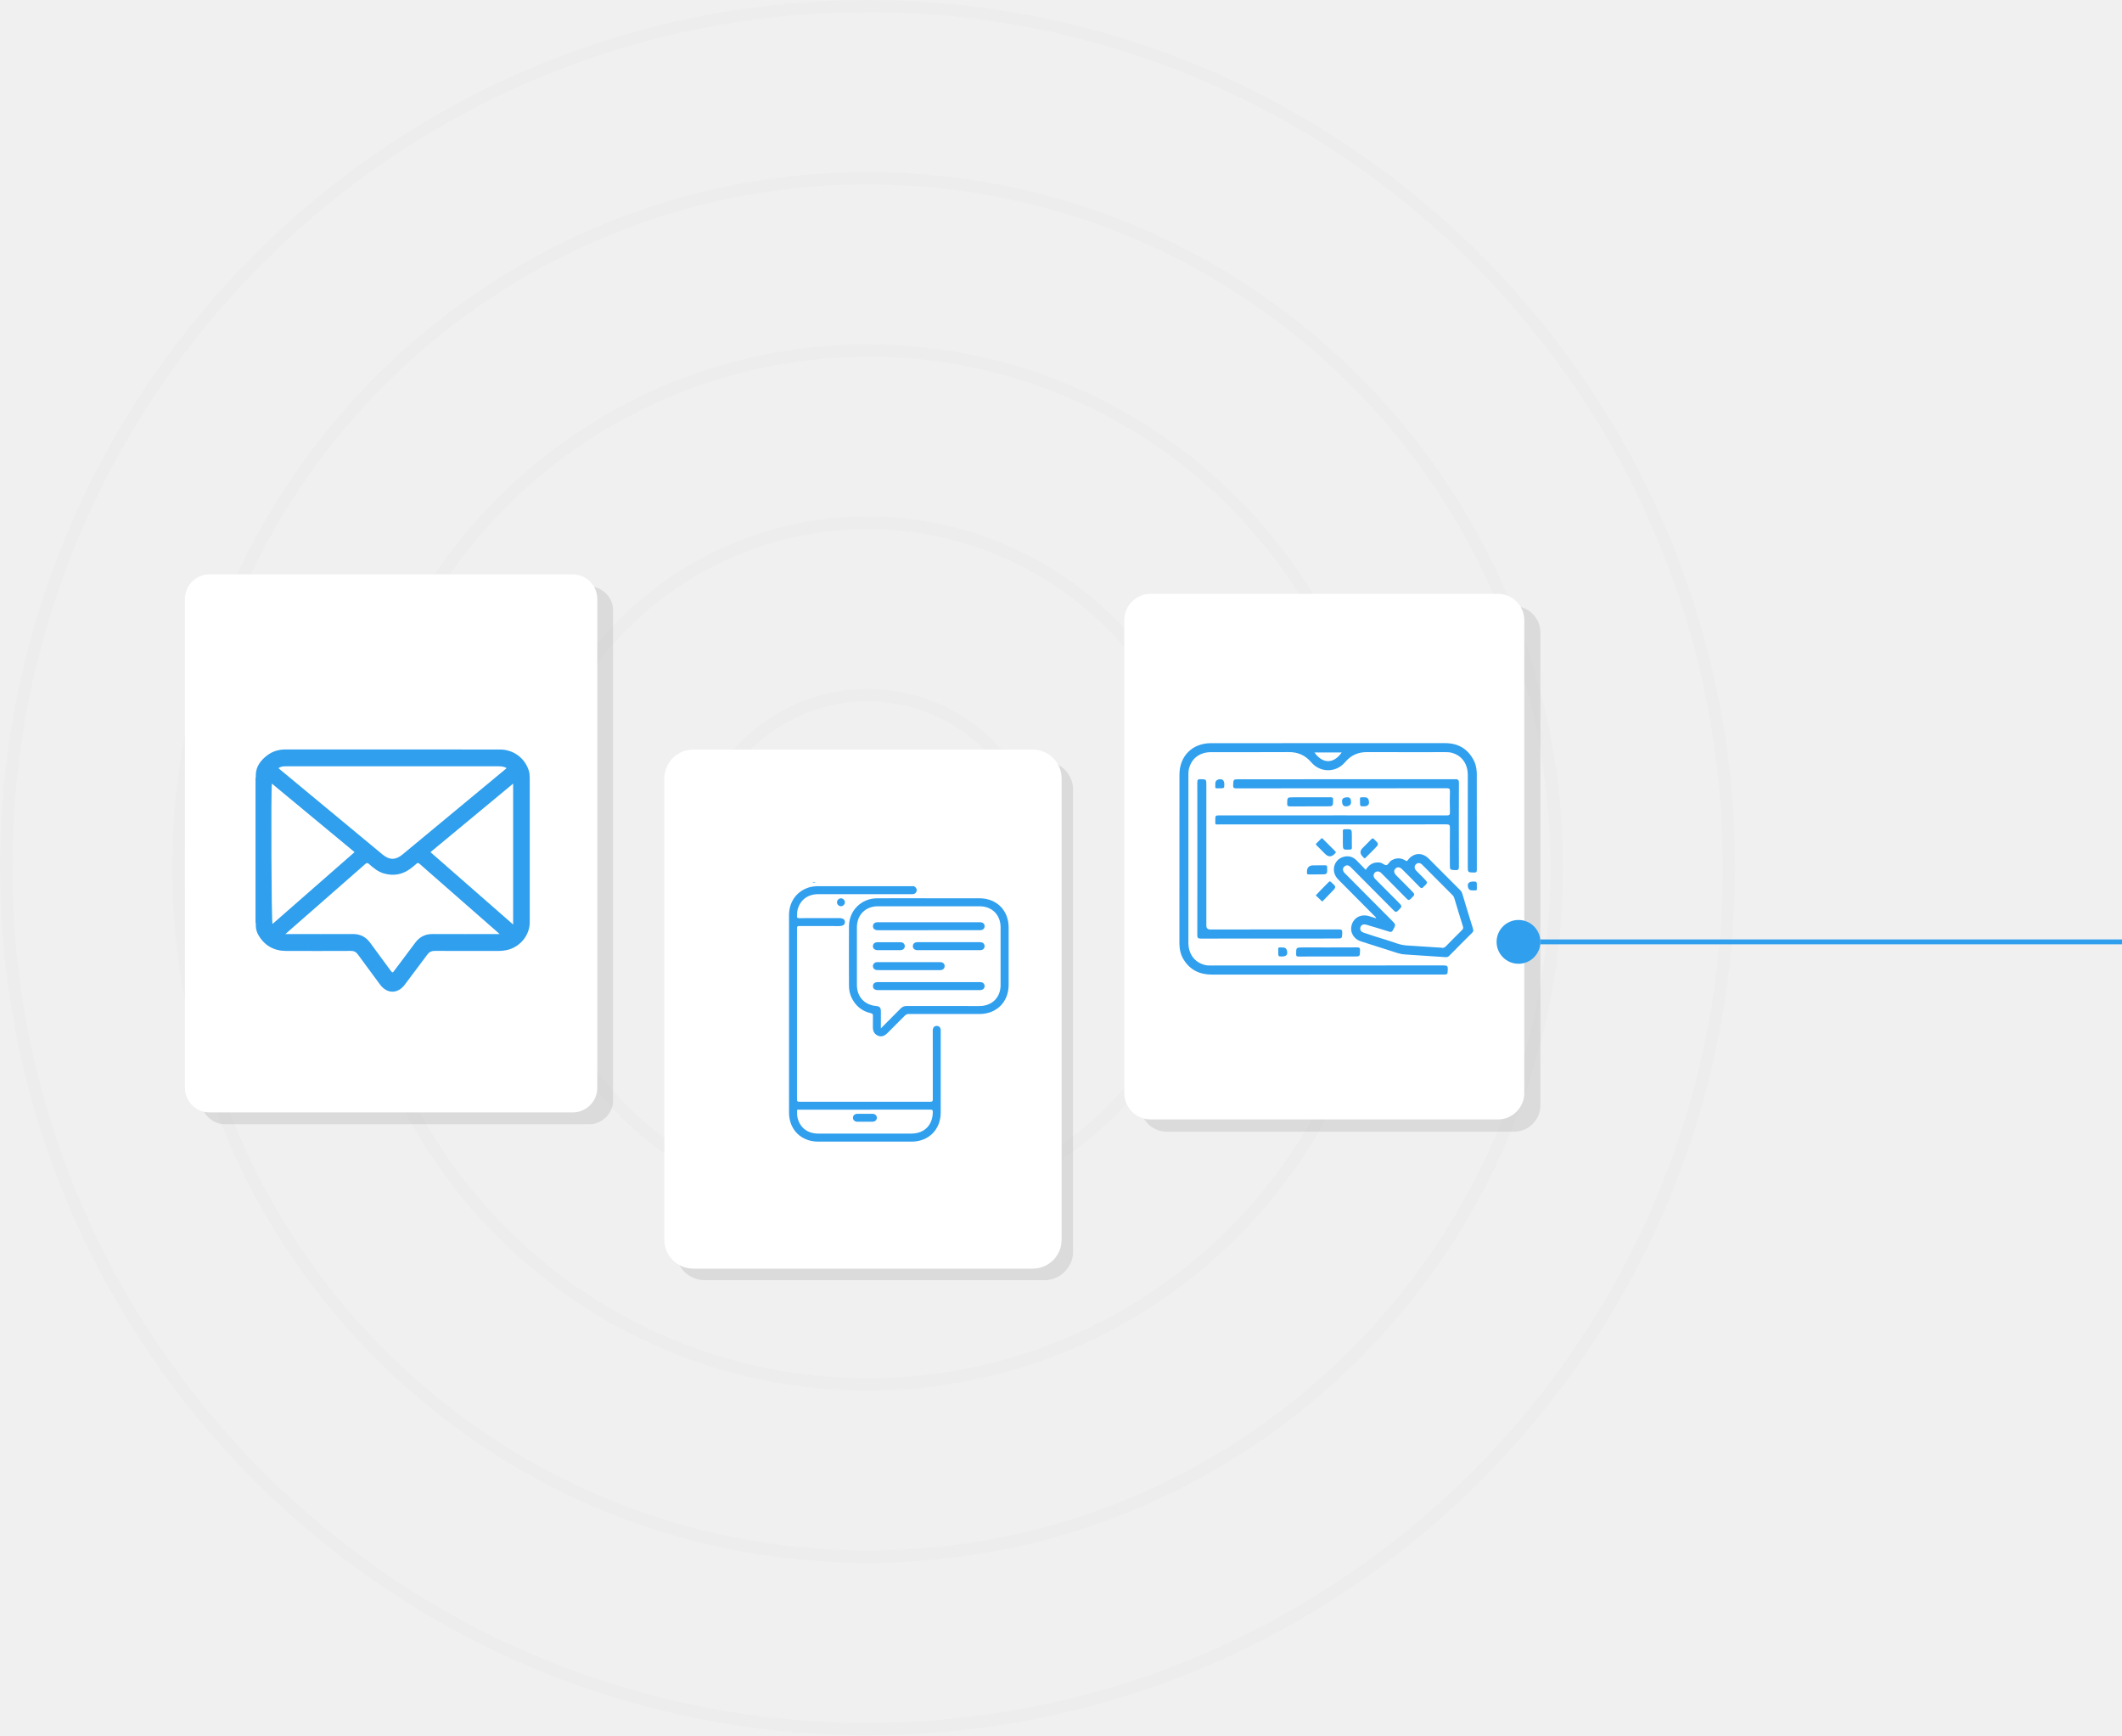
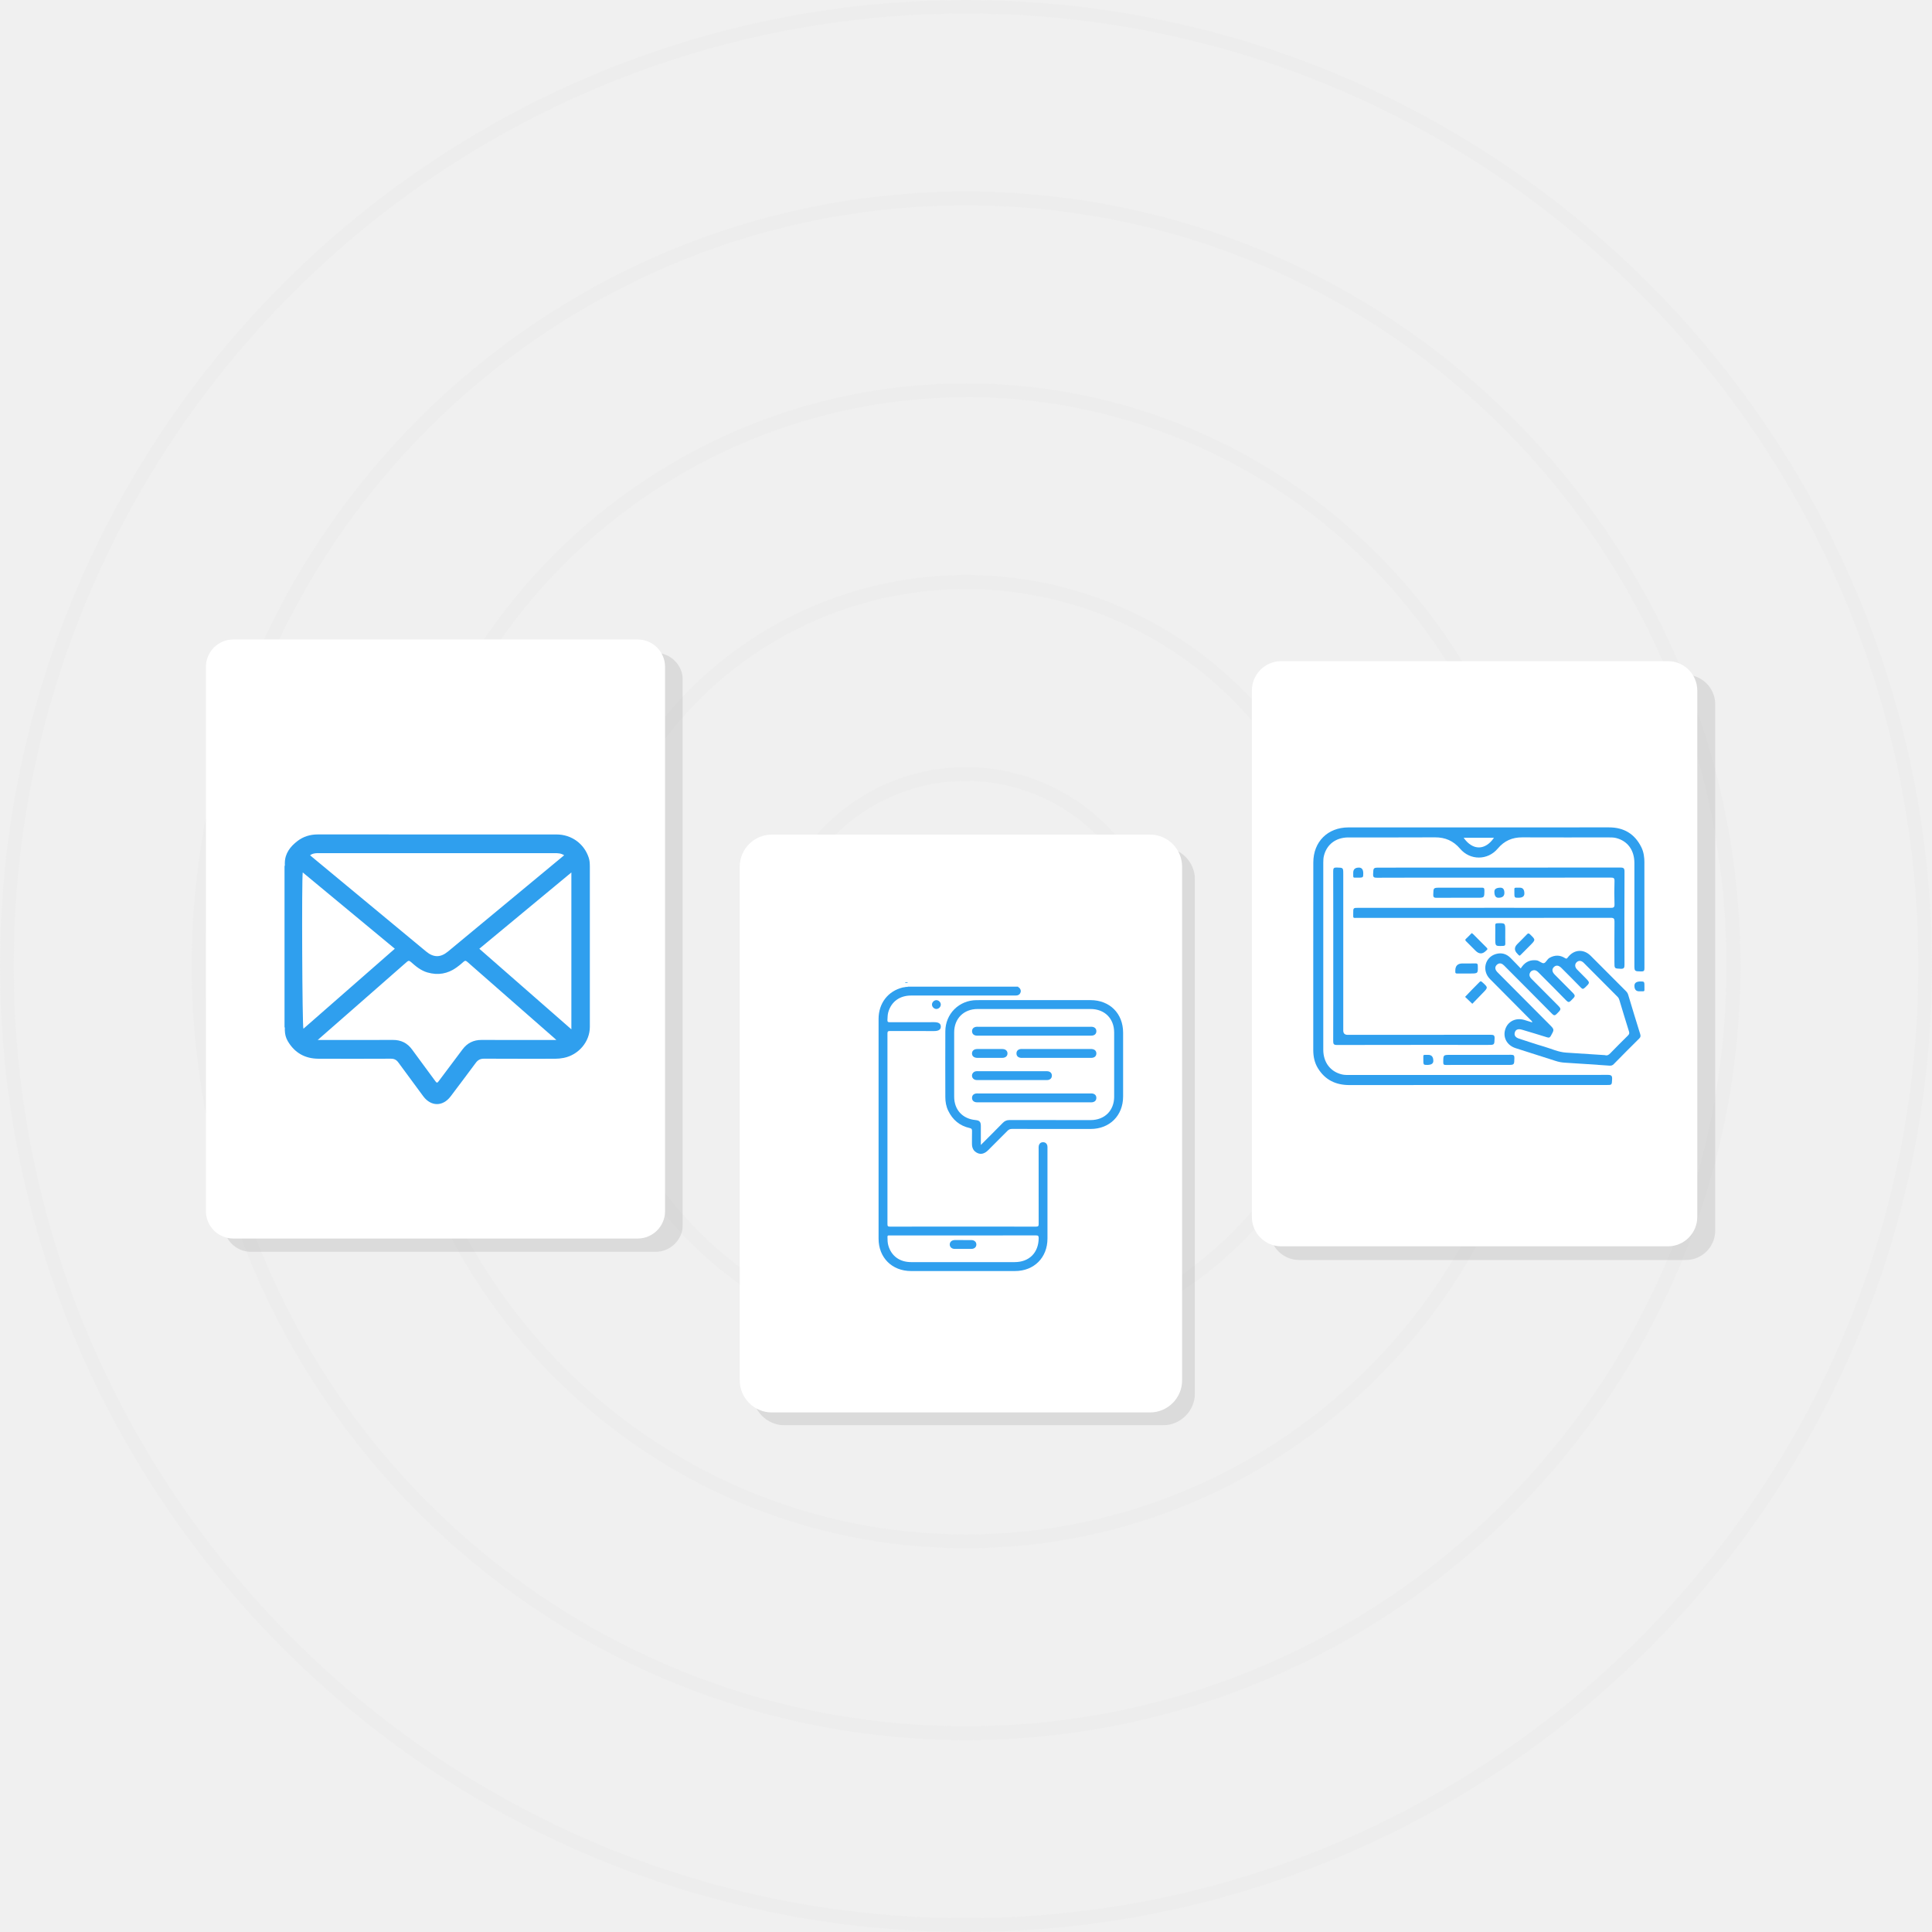
- <svg xmlns="http://www.w3.org/2000/svg" width="872" height="713" viewBox="0 0 872 713" fill="none">
+ <svg xmlns="http://www.w3.org/2000/svg" width="713" height="713" viewBox="0 0 713 713" fill="none">
  <g opacity="0.15">
    <path d="M356.5 713C159.89 713 0 553.045 0 356.5C0 159.955 159.955 0 356.5 0C553.045 0 713 159.955 713 356.5C713 553.045 553.175 713 356.5 713ZM356.5 5.023C162.742 5.023 5.104 162.661 5.104 356.435C5.104 550.209 162.807 707.847 356.5 707.847C550.193 707.847 707.912 550.209 707.912 356.435C707.912 162.661 550.339 5.023 356.5 5.023Z" fill="#E0E0E0" />
    <path d="M356.501 642.202C198.928 642.202 70.733 514.008 70.733 356.435C70.733 198.862 198.992 70.668 356.501 70.668C514.009 70.668 642.333 198.878 642.333 356.435C642.333 513.992 514.138 642.202 356.501 642.202ZM356.501 75.821C201.78 75.821 75.886 201.698 75.886 356.435C75.886 511.172 201.844 637.033 356.501 637.033C511.157 637.033 637.115 511.156 637.115 356.435C637.115 201.714 511.303 75.821 356.501 75.821Z" fill="#E0E0E0" />
    <path d="M356.501 571.405C237.965 571.405 141.531 474.971 141.531 356.435C141.531 237.899 238.029 141.466 356.501 141.466C474.972 141.466 571.47 237.899 571.47 356.435C571.47 474.971 475.102 571.405 356.501 571.405ZM356.501 146.619C300.885 146.7 247.571 168.834 208.251 208.167C168.931 247.499 146.813 300.819 146.749 356.435C146.749 472.119 240.881 566.252 356.566 566.252C412.221 566.252 465.597 544.143 504.951 504.788C544.305 465.434 566.414 412.058 566.414 356.403C566.414 300.747 544.305 247.371 504.951 208.017C465.597 168.663 412.221 146.554 356.566 146.554L356.501 146.619Z" fill="#E0E0E0" />
    <path d="M356.501 500.607C327.977 500.607 300.093 492.149 276.376 476.302C252.659 460.454 234.174 437.93 223.258 411.577C212.343 385.224 209.487 356.227 215.051 328.251C220.616 300.274 234.352 274.577 254.522 254.407C274.691 234.238 300.389 220.502 328.365 214.937C356.341 209.373 385.339 212.229 411.692 223.144C438.044 234.06 460.569 252.545 476.416 276.262C492.263 299.979 500.721 327.862 500.721 356.387C500.691 394.627 485.487 431.293 458.447 458.333C431.407 485.373 394.741 500.577 356.501 500.607ZM356.501 217.416C329.005 217.416 302.128 225.57 279.266 240.845C256.405 256.121 238.586 277.833 228.064 303.235C217.542 328.637 214.789 356.589 220.153 383.556C225.517 410.523 238.758 435.294 258.2 454.736C277.642 474.178 302.413 487.419 329.38 492.783C356.347 498.147 384.299 495.394 409.701 484.872C435.103 474.35 456.815 456.531 472.091 433.67C487.366 410.808 495.52 383.93 495.52 356.435C495.477 319.578 480.816 284.243 454.755 258.181C428.693 232.12 393.358 217.459 356.501 217.416Z" fill="#E0E0E0" />
    <path d="M356.501 429.809C341.989 429.809 327.803 425.506 315.737 417.444C303.67 409.381 294.266 397.922 288.712 384.514C283.159 371.107 281.706 356.354 284.537 342.121C287.368 327.888 294.356 314.813 304.618 304.552C314.879 294.29 327.953 287.302 342.187 284.471C356.42 281.64 371.173 283.093 384.58 288.646C397.988 294.2 409.447 303.604 417.51 315.671C425.572 327.737 429.875 341.923 429.875 356.435C429.854 375.889 422.117 394.539 408.361 408.295C394.605 422.051 375.955 429.788 356.501 429.809ZM356.501 288.214C343.008 288.214 329.818 292.215 318.6 299.711C307.381 307.208 298.637 317.862 293.473 330.328C288.31 342.794 286.959 356.511 289.591 369.745C292.223 382.978 298.721 395.134 308.262 404.675C317.802 414.216 329.958 420.713 343.192 423.346C356.425 425.978 370.142 424.627 382.608 419.463C395.074 414.3 405.729 405.556 413.225 394.337C420.721 383.118 424.722 369.928 424.722 356.435C424.701 338.348 417.506 321.009 404.717 308.219C391.928 295.43 374.588 288.236 356.501 288.214Z" fill="#E0E0E0" />
  </g>
  <g clip-path="url(#clip0_678_186)">
    <path opacity="0.1" d="M241.893 240.917H92.681C87.096 240.917 82.568 245.438 82.568 251.015V451.896C82.568 457.473 87.096 461.994 92.681 461.994H241.893C247.478 461.994 252.005 457.473 252.005 451.896V251.015C252.005 245.438 247.478 240.917 241.893 240.917Z" fill="#231F20" />
    <path d="M235.324 236H86.113C80.528 236 76 240.521 76 246.099V446.979C76 452.557 80.528 457.078 86.113 457.078H235.324C240.909 457.078 245.437 452.557 245.437 446.979V246.099C245.437 240.521 240.909 236 235.324 236Z" fill="white" />
    <path d="M217.676 319.716C217.676 318.66 217.619 317.605 217.286 316.577C215.607 311.384 210.915 307.958 205.415 307.958C176.031 307.958 146.648 307.958 117.27 307.946C114.489 307.946 111.963 308.703 109.781 310.379C107.146 312.406 105.179 314.889 105.117 318.434C105.06 318.852 105.236 319.292 105.004 319.699V378.986C105.236 379.392 105.066 379.833 105.117 380.256C105.151 381.667 105.479 382.994 106.202 384.23C108.746 388.554 112.556 390.699 117.542 390.721C126.445 390.755 135.348 390.75 144.251 390.71C145.484 390.704 146.292 391.116 147.01 392.099C150.051 396.27 153.115 400.419 156.19 404.562C159.056 408.418 163.431 408.429 166.309 404.613C169.418 400.492 172.527 396.372 175.596 392.223C176.387 391.15 177.298 390.699 178.649 390.704C187.365 390.755 196.088 390.727 204.804 390.733C205.912 390.733 206.997 390.625 208.077 390.405C213.566 389.288 217.676 384.427 217.681 378.98C217.693 359.223 217.687 339.467 217.681 319.71L217.676 319.716ZM116.564 314.884C116.999 314.833 117.44 314.856 117.881 314.856C146.823 314.856 175.766 314.856 204.708 314.856C205.884 314.856 207.048 314.884 208.201 315.629C203.549 319.49 198.987 323.272 194.426 327.048C184.731 335.081 175.036 343.113 165.342 351.146C162.572 353.443 160.011 353.432 157.253 351.146C143.251 339.534 129.243 327.929 115.241 316.323C114.987 316.114 114.738 315.905 114.433 315.646C115.083 315.11 115.818 314.968 116.564 314.889V314.884ZM111.731 321.968C123.059 331.355 134.348 340.714 145.704 350.124C134.444 359.986 123.212 369.813 111.974 379.652C111.533 378.811 111.312 324.638 111.725 321.968H111.731ZM203.945 383.801C195.223 383.801 186.5 383.829 177.784 383.784C174.759 383.767 172.436 384.913 170.644 387.34C167.756 391.252 164.788 395.107 161.888 399.019C161.408 399.663 161.198 399.73 160.69 399.036C157.852 395.13 154.941 391.28 152.109 387.368C150.339 384.924 148.016 383.773 144.986 383.784C136.19 383.829 127.4 383.801 118.605 383.801H117.248C122.737 378.991 127.994 374.385 133.257 369.785C138.875 364.863 144.506 359.957 150.108 355.012C150.684 354.504 151.006 354.454 151.6 354.979C153.431 356.604 155.303 358.185 157.745 358.885C161.628 360.002 165.201 359.398 168.474 357.056C169.367 356.418 170.22 355.718 171.029 354.979C171.543 354.504 171.854 354.442 172.436 354.95C179.276 360.979 186.139 366.974 193.001 372.98C196.828 376.333 200.655 379.686 204.488 383.039C204.702 383.225 204.906 383.423 205.313 383.795H203.962L203.945 383.801ZM210.864 379.872C199.411 369.847 188.174 360.008 176.891 350.135C188.224 340.742 199.513 331.389 210.864 321.979V379.872Z" fill="#2F9FEE" />
  </g>
  <g clip-path="url(#clip1_678_186)">
    <path opacity="0.1" d="M429.136 312.747H289.612C283.06 312.747 277.748 318.057 277.748 324.608V514.146C277.748 520.696 283.06 526.007 289.612 526.007H429.136C435.688 526.007 441 520.696 441 514.146V324.608C441 318.057 435.688 312.747 429.136 312.747Z" fill="#231F20" />
    <path d="M424.388 308H284.864C278.312 308 273 313.31 273 319.861V509.399C273 515.95 278.312 521.26 284.864 521.26H424.388C430.94 521.26 436.252 515.95 436.252 509.399V319.861C436.252 313.31 430.94 308 424.388 308Z" fill="white" />
    <path d="M335.118 362.528C334.8 362.8 334.429 362.766 334.051 362.7C334.051 362.641 334.071 362.587 334.091 362.528H335.118Z" fill="#2F9FEE" />
    <path d="M347.201 370.742C347.201 371.591 346.412 372.366 345.563 372.36C344.715 372.36 343.939 371.571 343.945 370.722C343.945 369.874 344.735 369.098 345.583 369.105C346.432 369.105 347.208 369.893 347.201 370.742Z" fill="#2F9FEE" />
    <path d="M386.554 422.958C386.388 422.076 385.845 421.533 384.943 421.533C384.041 421.533 383.497 422.076 383.338 422.958C383.278 423.29 383.305 423.641 383.305 423.979C383.305 433.201 383.298 442.423 383.318 451.652C383.318 452.381 383.232 452.686 382.363 452.686C364.391 452.653 346.413 452.66 328.441 452.686C327.645 452.686 327.512 452.461 327.512 451.725C327.532 428.289 327.532 404.859 327.512 381.423C327.512 380.64 327.718 380.488 328.467 380.488C333.866 380.521 339.264 380.508 344.662 380.508C346.419 380.508 347.222 379.977 347.202 378.844C347.182 377.737 346.399 377.233 344.708 377.233C339.277 377.233 333.839 377.219 328.408 377.253C327.698 377.253 327.466 377.107 327.506 376.371C327.565 375.416 327.559 374.455 327.824 373.533C328.932 369.662 332.015 367.407 336.226 367.401C348.906 367.394 361.579 367.401 374.259 367.401C374.637 367.401 375.015 367.421 375.38 367.348C376.036 367.228 376.474 366.811 376.66 366.168C376.845 365.544 376.6 365.034 376.202 364.57C376.056 364.397 375.751 364.404 375.705 364.119H335.106C334.781 364.358 334.376 364.119 334.038 364.291C333.733 364.338 333.428 364.358 333.129 364.431C327.678 365.783 324.236 370.271 324.236 376.053C324.236 403.076 324.236 430.092 324.236 457.115C324.236 464.142 329.19 469.075 336.24 469.075C349.019 469.075 361.798 469.075 374.577 469.075C381.62 469.075 386.561 464.129 386.567 457.095C386.567 446.03 386.567 434.958 386.567 423.893C386.567 423.588 386.594 423.27 386.534 422.971L386.554 422.958ZM374.478 465.78C361.738 465.78 349.006 465.78 336.266 465.78C332.035 465.78 328.978 463.559 327.844 459.687C327.532 458.626 327.539 457.532 327.519 456.439C327.506 455.902 327.804 455.935 328.162 455.941C329.184 455.948 330.211 455.941 331.233 455.941H355.412C364.358 455.941 373.304 455.955 382.25 455.921C383.059 455.921 383.331 456.047 383.324 456.942C383.278 462.306 379.836 465.773 374.471 465.78H374.478Z" fill="#2F9FEE" />
    <path d="M402.41 369.091C395.506 369.091 388.603 369.091 381.706 369.091C374.597 369.091 367.494 369.058 360.385 369.098C353.926 369.138 348.899 374.15 348.873 380.607C348.833 388.702 348.853 396.797 348.873 404.892C348.873 406.609 349.164 408.286 349.914 409.858C351.539 413.265 354.158 415.48 357.865 416.302C358.595 416.461 358.747 416.773 358.727 417.462C358.674 418.96 358.727 420.465 358.701 421.97C358.668 423.581 359.218 424.848 360.75 425.537C362.07 426.134 363.389 425.763 364.702 424.45C367.07 422.083 369.451 419.729 371.798 417.336C372.289 416.839 372.766 416.62 373.483 416.627C383.152 416.653 392.821 416.647 402.49 416.64C409.532 416.64 414.473 411.694 414.48 404.667C414.48 396.81 414.48 388.954 414.48 381.098C414.48 374.004 409.539 369.091 402.417 369.091H402.41ZM411.184 404.706C411.177 409.871 407.669 413.358 402.483 413.365C392.509 413.372 382.535 413.378 372.554 413.352C371.553 413.352 370.81 413.657 370.114 414.366C367.488 417.051 364.815 419.696 361.977 422.541C361.977 420.054 361.977 417.813 361.977 415.573C361.977 414.001 361.513 413.497 359.961 413.345C355.193 412.874 352.149 409.553 352.135 404.753C352.122 396.83 352.122 388.908 352.135 380.985C352.149 375.88 355.657 372.38 360.776 372.373C374.683 372.36 388.583 372.366 402.49 372.373C407.669 372.373 411.17 375.874 411.177 381.038C411.19 388.928 411.19 396.817 411.177 404.706H411.184Z" fill="#2F9FEE" />
    <path d="M355.431 457.645C356.453 457.645 357.474 457.625 358.495 457.645C359.609 457.672 360.332 458.348 360.325 459.289C360.319 460.237 359.589 460.9 358.469 460.907C356.426 460.927 354.377 460.927 352.334 460.907C351.22 460.894 350.497 460.204 350.504 459.263C350.511 458.315 351.24 457.665 352.361 457.638C353.382 457.619 354.403 457.638 355.425 457.638L355.431 457.645Z" fill="#2F9FEE" />
    <path d="M381.574 382.205C374.776 382.205 367.986 382.205 361.188 382.205C360.85 382.205 360.498 382.231 360.167 382.172C359.285 382.019 358.741 381.469 358.734 380.574C358.734 379.672 359.272 379.129 360.154 378.963C360.452 378.903 360.764 378.93 361.075 378.93C374.803 378.93 388.53 378.93 402.258 378.93C402.563 378.93 402.881 378.903 403.18 378.956C404.062 379.115 404.606 379.659 404.612 380.554C404.612 381.456 404.075 382.006 403.193 382.165C402.861 382.225 402.51 382.198 402.172 382.198C395.308 382.198 388.444 382.198 381.58 382.198L381.574 382.205Z" fill="#2F9FEE" />
    <path d="M381.547 406.808C374.75 406.808 367.959 406.808 361.161 406.808C360.823 406.808 360.472 406.835 360.14 406.775C359.258 406.609 358.721 406.059 358.728 405.157C358.734 404.256 359.285 403.719 360.167 403.559C360.465 403.506 360.777 403.533 361.088 403.533C374.816 403.533 388.544 403.533 402.271 403.533C402.576 403.533 402.894 403.513 403.193 403.566C404.075 403.732 404.612 404.282 404.605 405.184C404.599 406.079 404.055 406.629 403.166 406.781C402.835 406.841 402.483 406.815 402.145 406.815C395.281 406.815 388.418 406.815 381.554 406.815L381.547 406.808Z" fill="#2F9FEE" />
    <path d="M389.976 387.131C394.075 387.131 398.166 387.131 402.265 387.131C402.636 387.131 403.027 387.111 403.379 387.21C404.155 387.416 404.606 387.973 404.606 388.775C404.606 389.577 404.148 390.128 403.372 390.333C403.014 390.426 402.629 390.406 402.251 390.406C393.988 390.406 385.732 390.406 377.469 390.406C377.164 390.406 376.846 390.433 376.547 390.373C375.665 390.207 375.128 389.663 375.128 388.762C375.128 387.867 375.672 387.317 376.554 387.157C376.852 387.104 377.164 387.124 377.476 387.124C381.64 387.124 385.805 387.124 389.97 387.124L389.976 387.131Z" fill="#2F9FEE" />
    <path d="M373.45 395.325C377.582 395.325 381.713 395.325 385.838 395.325C386.176 395.325 386.528 395.305 386.859 395.372C387.688 395.551 388.186 396.101 388.192 396.95C388.192 397.798 387.702 398.355 386.879 398.547C386.554 398.62 386.203 398.6 385.858 398.6C377.595 398.6 369.339 398.6 361.076 398.6C360.804 398.6 360.525 398.614 360.26 398.581C359.351 398.474 358.715 397.805 358.708 396.97C358.708 396.141 359.338 395.445 360.24 395.339C360.545 395.299 360.857 395.319 361.162 395.319C365.26 395.319 369.352 395.319 373.45 395.319V395.325Z" fill="#2F9FEE" />
    <path d="M365.24 390.406C363.741 390.406 362.242 390.413 360.737 390.406C359.45 390.399 358.694 389.763 358.714 388.749C358.728 387.767 359.47 387.138 360.684 387.138C363.754 387.124 366.818 387.124 369.889 387.138C371.089 387.138 371.825 387.807 371.812 388.795C371.799 389.776 371.056 390.399 369.842 390.406C368.31 390.419 366.772 390.406 365.24 390.406Z" fill="#2F9FEE" />
  </g>
  <path opacity="0.1" d="M622.176 249.048H479.441C473.464 249.048 468.618 253.92 468.618 259.93V454.118C468.618 460.128 473.464 465 479.441 465H622.176C628.154 465 633 460.128 633 454.118V259.93C633 253.92 628.154 249.048 622.176 249.048Z" fill="#231F20" />
  <path d="M615.558 244H472.823C466.846 244 462 248.872 462 254.882V449.07C462 455.08 466.846 459.952 472.823 459.952H615.558C621.536 459.952 626.381 455.08 626.381 449.07V254.882C626.381 248.872 621.536 244 615.558 244Z" fill="white" />
  <path d="M547.733 335.019C563.305 335.019 578.877 335.007 594.45 335.043C595.49 335.043 595.866 334.855 595.829 333.711C595.738 330.871 595.732 328.024 595.829 325.184C595.872 324.022 595.466 323.87 594.45 323.876C574.165 323.906 553.879 323.9 533.588 323.9C525.106 323.9 516.624 323.882 508.136 323.925C507.132 323.925 506.69 323.797 506.745 322.617C506.848 320.202 506.769 320.196 509.219 320.196C538.809 320.196 568.399 320.202 597.989 320.166C599.241 320.166 599.526 320.47 599.52 321.711C599.465 333.164 599.477 344.617 599.514 356.076C599.514 357.153 599.32 357.573 598.134 357.524C595.799 357.421 595.799 357.494 595.799 355.091C595.799 350.103 595.763 345.122 595.823 340.134C595.835 339.021 595.569 338.717 594.432 338.717C563.323 338.754 532.221 338.748 501.112 338.741C499.152 338.741 499.424 339.033 499.406 337.063C499.388 335.031 499.406 335.031 501.372 335.031C516.824 335.031 532.275 335.031 547.721 335.031L547.733 335.019Z" fill="#2F9FEE" />
  <path d="M492.038 352.835C492.038 342.373 492.05 331.911 492.014 321.449C492.014 320.427 492.268 320.129 493.29 320.16C495.728 320.226 495.728 320.178 495.728 322.605C495.728 341.837 495.728 361.07 495.728 380.309C495.728 381.375 496.277 381.909 497.374 381.909C514.991 381.909 532.602 381.921 550.22 381.884C551.297 381.884 551.611 382.134 551.575 383.235C551.49 385.619 551.551 385.619 549.197 385.619C530.6 385.619 512.003 385.607 493.405 385.649C492.256 385.649 492.008 385.327 492.014 384.22C492.056 373.758 492.038 363.296 492.038 352.835Z" fill="#2F9FEE" />
  <path d="M545.748 393.003C541.701 393.003 537.647 392.985 533.6 393.021C532.862 393.027 532.632 392.869 532.632 392.079C532.632 389.293 532.596 389.293 535.336 389.293C542.784 389.293 550.225 389.311 557.672 389.268C558.646 389.268 558.9 389.524 558.882 390.491C558.822 393.003 558.87 393.003 556.432 393.003C552.875 393.003 549.311 393.003 545.754 393.003H545.748Z" fill="#2F9FEE" />
  <path d="M538.392 327.604C541.181 327.604 543.964 327.623 546.753 327.592C547.485 327.586 547.824 327.671 547.818 328.559C547.794 331.315 547.842 331.315 545.077 331.315C540.116 331.315 535.161 331.297 530.2 331.333C529.293 331.339 528.912 331.193 528.942 330.147C529.009 327.604 528.954 327.604 531.513 327.604C533.806 327.604 536.105 327.604 538.398 327.604H538.392Z" fill="#2F9FEE" />
  <path d="M551.828 344.745C551.828 343.674 551.864 342.604 551.816 341.539C551.786 340.876 552.022 340.736 552.645 340.718C555.519 340.645 555.519 340.627 555.519 343.565C555.519 345.128 555.488 346.685 555.531 348.248C555.549 348.905 555.313 349.069 554.684 349.088C551.822 349.197 551.822 349.215 551.822 346.344C551.822 345.809 551.822 345.274 551.822 344.745H551.828Z" fill="#2F9FEE" />
  <path d="M543.189 344.356C543.347 344.483 543.516 344.599 543.655 344.733C545.301 346.381 546.94 348.048 548.598 349.684C548.955 350.037 549.1 350.316 548.628 350.657C548.562 350.706 548.507 350.766 548.453 350.827C547.166 352.174 545.863 352.184 544.545 350.858C543.389 349.696 542.246 348.528 541.072 347.385C540.721 347.038 540.624 346.801 541.054 346.424C541.671 345.888 542.215 345.274 542.796 344.696C542.911 344.581 543.038 344.477 543.183 344.349L543.189 344.356Z" fill="#2F9FEE" />
  <path d="M560.892 352.695C560.456 352.591 560.268 352.251 560.008 351.995C558.794 350.795 558.776 349.603 559.954 348.419C561.14 347.226 562.344 346.053 563.499 344.836C563.91 344.404 564.152 344.337 564.63 344.793C566.742 346.831 566.76 346.813 564.691 348.893C563.59 350 562.495 351.101 561.394 352.202C561.224 352.372 561.043 352.536 560.886 352.688L560.892 352.695Z" fill="#2F9FEE" />
  <path d="M543.358 370.449C542.403 369.531 541.543 368.71 540.69 367.895C541.477 367.074 542.251 366.24 543.044 365.425C544.018 364.428 545.022 363.461 545.984 362.445C546.341 362.074 546.547 362.043 546.958 362.414C549.221 364.44 549.233 364.422 547.14 366.538C545.845 367.852 544.574 369.19 543.352 370.449H543.358Z" fill="#2F9FEE" />
  <path d="M541.223 359.276C540.08 359.276 538.936 359.258 537.787 359.282C537.26 359.294 537.024 359.112 537.079 358.576C537.085 358.497 537.079 358.412 537.079 358.327C537.027 356.482 537.914 355.559 539.741 355.559C541.338 355.559 542.929 355.584 544.52 355.547C545.125 355.535 545.355 355.663 545.373 356.344C545.452 359.27 545.482 359.27 542.566 359.27C542.119 359.27 541.665 359.27 541.217 359.27L541.223 359.276Z" fill="#2F9FEE" />
  <path d="M499.406 322.057C499.406 320.808 500.11 320.184 501.518 320.184C502.578 320.184 503.109 320.9 503.109 322.331C503.109 323.906 503.109 323.912 500.816 323.9C499.17 323.888 499.436 324.15 499.406 322.057Z" fill="#2F9FEE" />
  <path d="M555.193 329.52C555.193 330.717 554.463 331.315 553.003 331.315C551.998 331.315 551.496 330.567 551.496 329.07C551.496 328.089 552.252 327.598 553.765 327.598C554.717 327.598 555.193 328.239 555.193 329.52Z" fill="#2F9FEE" />
  <path d="M560.898 327.598C562.011 327.598 562.567 328.32 562.567 329.764C562.567 330.798 561.837 331.315 560.377 331.315C558.871 331.315 558.853 331.315 558.877 329.07C558.895 327.325 558.575 327.635 560.898 327.598Z" fill="#2F9FEE" />
  <path d="M604.983 365.845C603.781 365.845 603.18 365.162 603.18 363.795C603.18 362.737 603.934 362.208 605.442 362.208C606.882 362.208 606.894 362.208 606.876 364.379C606.858 366.112 607.154 365.808 604.983 365.845Z" fill="#2F9FEE" />
  <path d="M527.085 389.293C528.339 389.293 528.966 390.039 528.966 391.531C528.966 392.516 528.214 393.009 526.709 393.009C525.27 393.009 525.257 393.009 525.276 390.734C525.294 389.037 525.022 389.323 527.085 389.299V389.293Z" fill="#2F9FEE" />
  <path d="M606.87 318.408C606.87 316.413 606.622 314.454 605.727 312.648C603.265 307.703 599.254 305.337 593.766 305.343C577.783 305.361 561.799 305.349 545.821 305.349C529.759 305.349 513.69 305.337 497.628 305.355C489.993 305.367 484.687 310.622 484.675 318.292C484.639 341.363 484.663 364.44 484.657 387.511C484.657 389.901 485.116 392.182 486.375 394.232C489.049 398.575 492.987 400.448 498.027 400.442C529.625 400.405 561.218 400.424 592.817 400.424C594.916 400.424 594.837 400.424 594.946 398.295C595.013 397.017 594.662 396.683 593.361 396.683C561.641 396.726 529.922 396.713 498.202 396.713C497.222 396.713 496.236 396.75 495.268 396.525C491.003 395.527 488.359 392.091 488.353 387.413C488.341 364.379 488.347 341.351 488.353 318.317C488.353 317.453 488.389 316.589 488.613 315.744C489.69 311.571 493.036 309.059 497.622 309.053C508.275 309.041 518.929 309.089 529.583 309.023C533.364 308.998 536.371 310.312 538.839 313.213C542.56 317.587 549.046 317.562 552.736 313.171C555.132 310.318 558.072 309.01 561.756 309.029C572.41 309.077 583.064 309.041 593.718 309.047C594.619 309.047 595.515 309.047 596.404 309.266C600.645 310.33 603.168 313.736 603.168 318.493C603.18 330.974 603.168 343.461 603.168 355.943C603.168 358.503 603.168 358.455 605.739 358.509C606.701 358.528 606.876 358.217 606.876 357.323C606.846 344.343 606.858 331.369 606.858 318.39L606.87 318.408ZM540.158 309.181H551.345C548.199 313.791 543.583 314.059 540.158 309.181Z" fill="#2F9FEE" />
  <path d="M605.321 381.665C603.809 376.848 602.351 372.019 600.899 367.183C600.736 366.648 600.5 366.216 600.106 365.827C595.75 361.466 591.413 357.086 587.051 352.737C584.395 350.097 580.801 350.365 578.563 353.376C578.2 353.869 578.03 353.881 577.54 353.571C575.677 352.391 573.759 352.409 571.847 353.491C570.964 353.99 570.51 355.292 569.772 355.45C568.986 355.62 568.072 354.519 567.032 354.41C566.826 354.386 566.626 354.373 566.421 354.367C564.128 354.276 562.488 355.389 561.224 357.402C559.899 356.034 558.695 354.744 557.443 353.504C555.918 351.983 554.079 351.478 552.028 352.086C547.981 353.285 546.813 358.193 549.856 361.289C554.787 366.295 559.76 371.258 564.708 376.246C564.987 376.526 565.368 376.733 565.501 377.329C564.436 376.994 563.486 376.678 562.518 376.398C559.324 375.473 556.372 376.982 555.476 379.987C554.593 382.931 556.19 385.808 559.318 386.811C564.218 388.393 569.131 389.925 574.025 391.513C575.126 391.872 576.227 392.097 577.383 392.17C582.9 392.523 588.418 392.875 593.935 393.271C594.607 393.319 595.073 393.198 595.557 392.699C598.66 389.53 601.794 386.385 604.946 383.265C605.461 382.76 605.533 382.341 605.315 381.653L605.321 381.665ZM600.772 382.17C598.582 384.336 596.398 386.513 594.256 388.727C593.693 389.311 593.137 389.664 592.266 389.39C587.547 389.086 582.767 388.764 577.982 388.466C575.078 388.283 572.47 387.006 569.73 386.215C566.669 385.333 563.656 384.287 560.625 383.314C559.258 382.876 558.719 382.091 559.046 380.996C559.354 379.944 560.268 379.591 561.665 380.005C564.757 380.929 567.854 381.842 570.934 382.815C571.654 383.04 571.987 382.906 572.362 382.237C573.65 379.932 573.68 379.956 571.811 378.083C565.519 371.763 559.233 365.443 552.954 359.124C552.663 358.832 552.355 358.546 552.149 358.199C551.689 357.445 551.756 356.685 552.397 356.064C553.032 355.462 553.788 355.371 554.527 355.858C554.896 356.101 555.204 356.448 555.525 356.77C561.266 362.53 567.013 368.284 572.725 374.081C573.396 374.762 573.759 374.92 574.515 374.16C576.288 372.377 576.33 372.426 574.534 370.62C571.43 367.505 568.338 364.385 565.229 361.277C564.63 360.681 564.249 360.03 564.557 359.191C564.781 358.582 565.235 358.181 565.906 358.072C566.741 357.938 567.292 358.394 567.83 358.941C571.242 362.384 574.691 365.79 578.067 369.269C578.762 369.981 579.125 369.902 579.773 369.269C581.563 367.518 581.594 367.542 579.863 365.808C577.837 363.771 575.798 361.739 573.777 359.689C572.761 358.662 572.658 357.676 573.451 356.892C574.249 356.101 575.217 356.204 576.234 357.22C578.641 359.629 581.067 362.031 583.433 364.482C583.996 365.066 584.304 365.048 584.885 364.507C586.851 362.652 586.869 362.682 584.945 360.742C583.959 359.75 582.961 358.777 581.993 357.767C581.158 356.892 581.116 355.845 581.83 355.134C582.562 354.404 583.578 354.44 584.431 355.292C588.612 359.477 592.774 363.68 596.954 367.864C597.293 368.199 597.487 368.582 597.614 369.014C598.794 372.901 599.949 376.799 601.177 380.668C601.395 381.349 601.238 381.714 600.778 382.158L600.772 382.17Z" fill="#2F9FEE" />
-   <circle cx="624" cy="387" r="9" fill="#2F9FEE" />
-   <rect x="633" y="386" width="239" height="2" fill="#2F9FEE" />
  <defs>
    <clipPath id="clip0_678_186">
      <rect width="176" height="226" fill="white" transform="translate(76 236)" />
    </clipPath>
    <clipPath id="clip1_678_186">
      <rect width="168" height="218" fill="white" transform="translate(273 308)" />
    </clipPath>
  </defs>
</svg>
